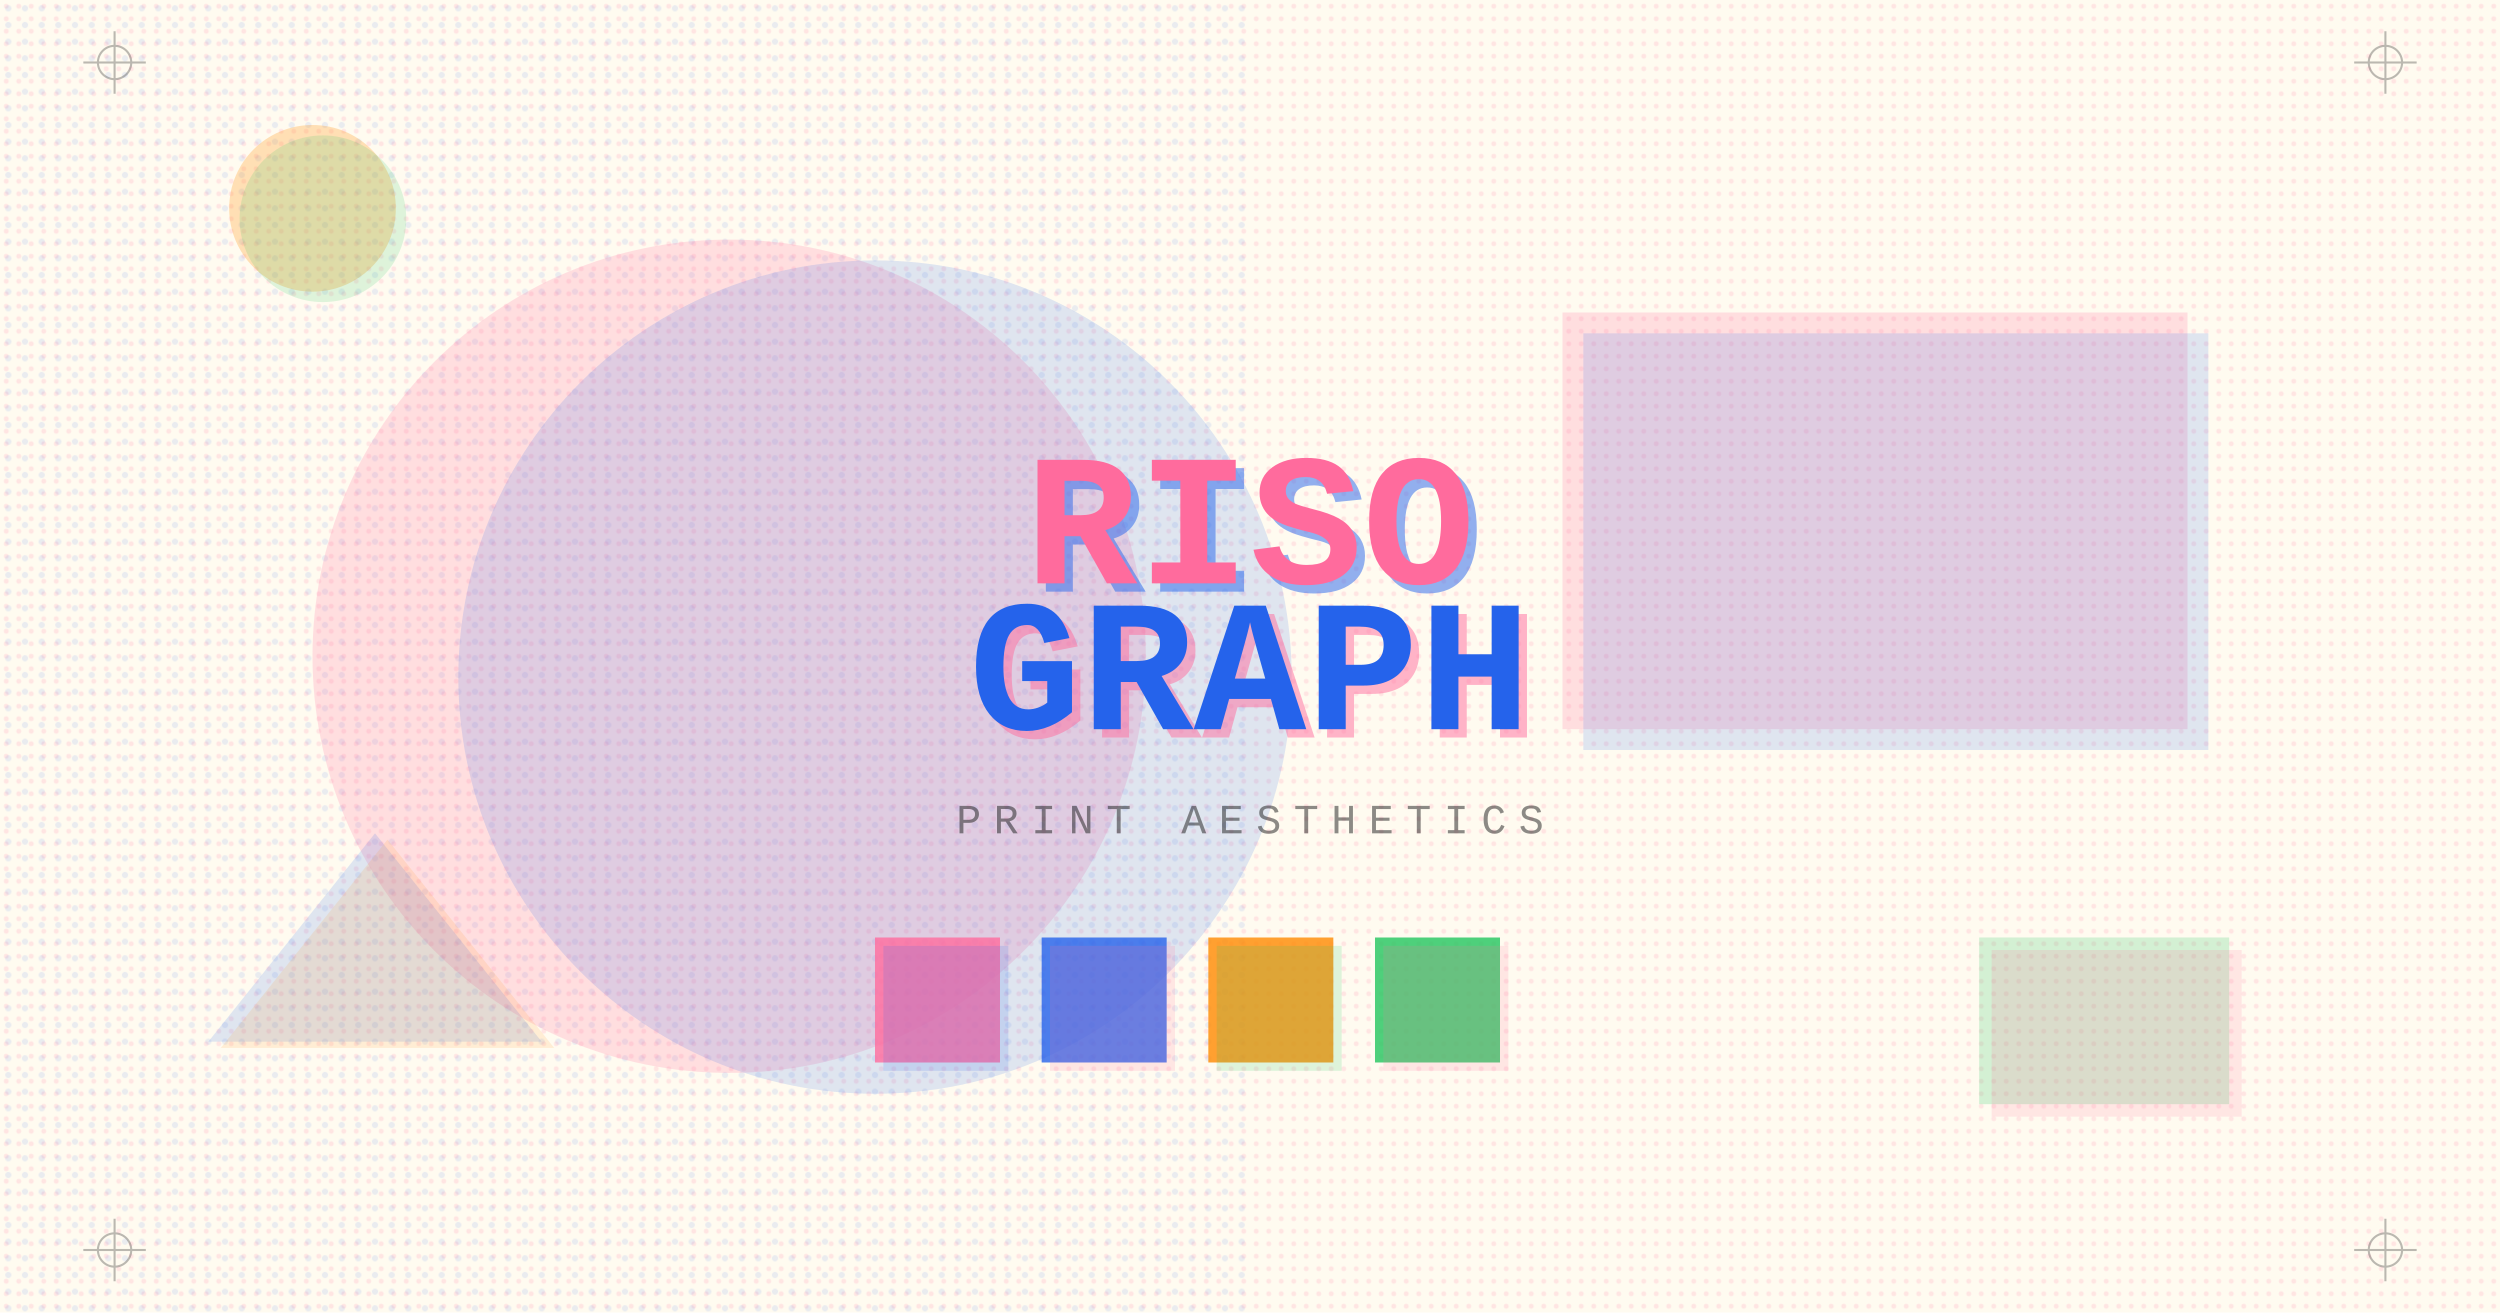
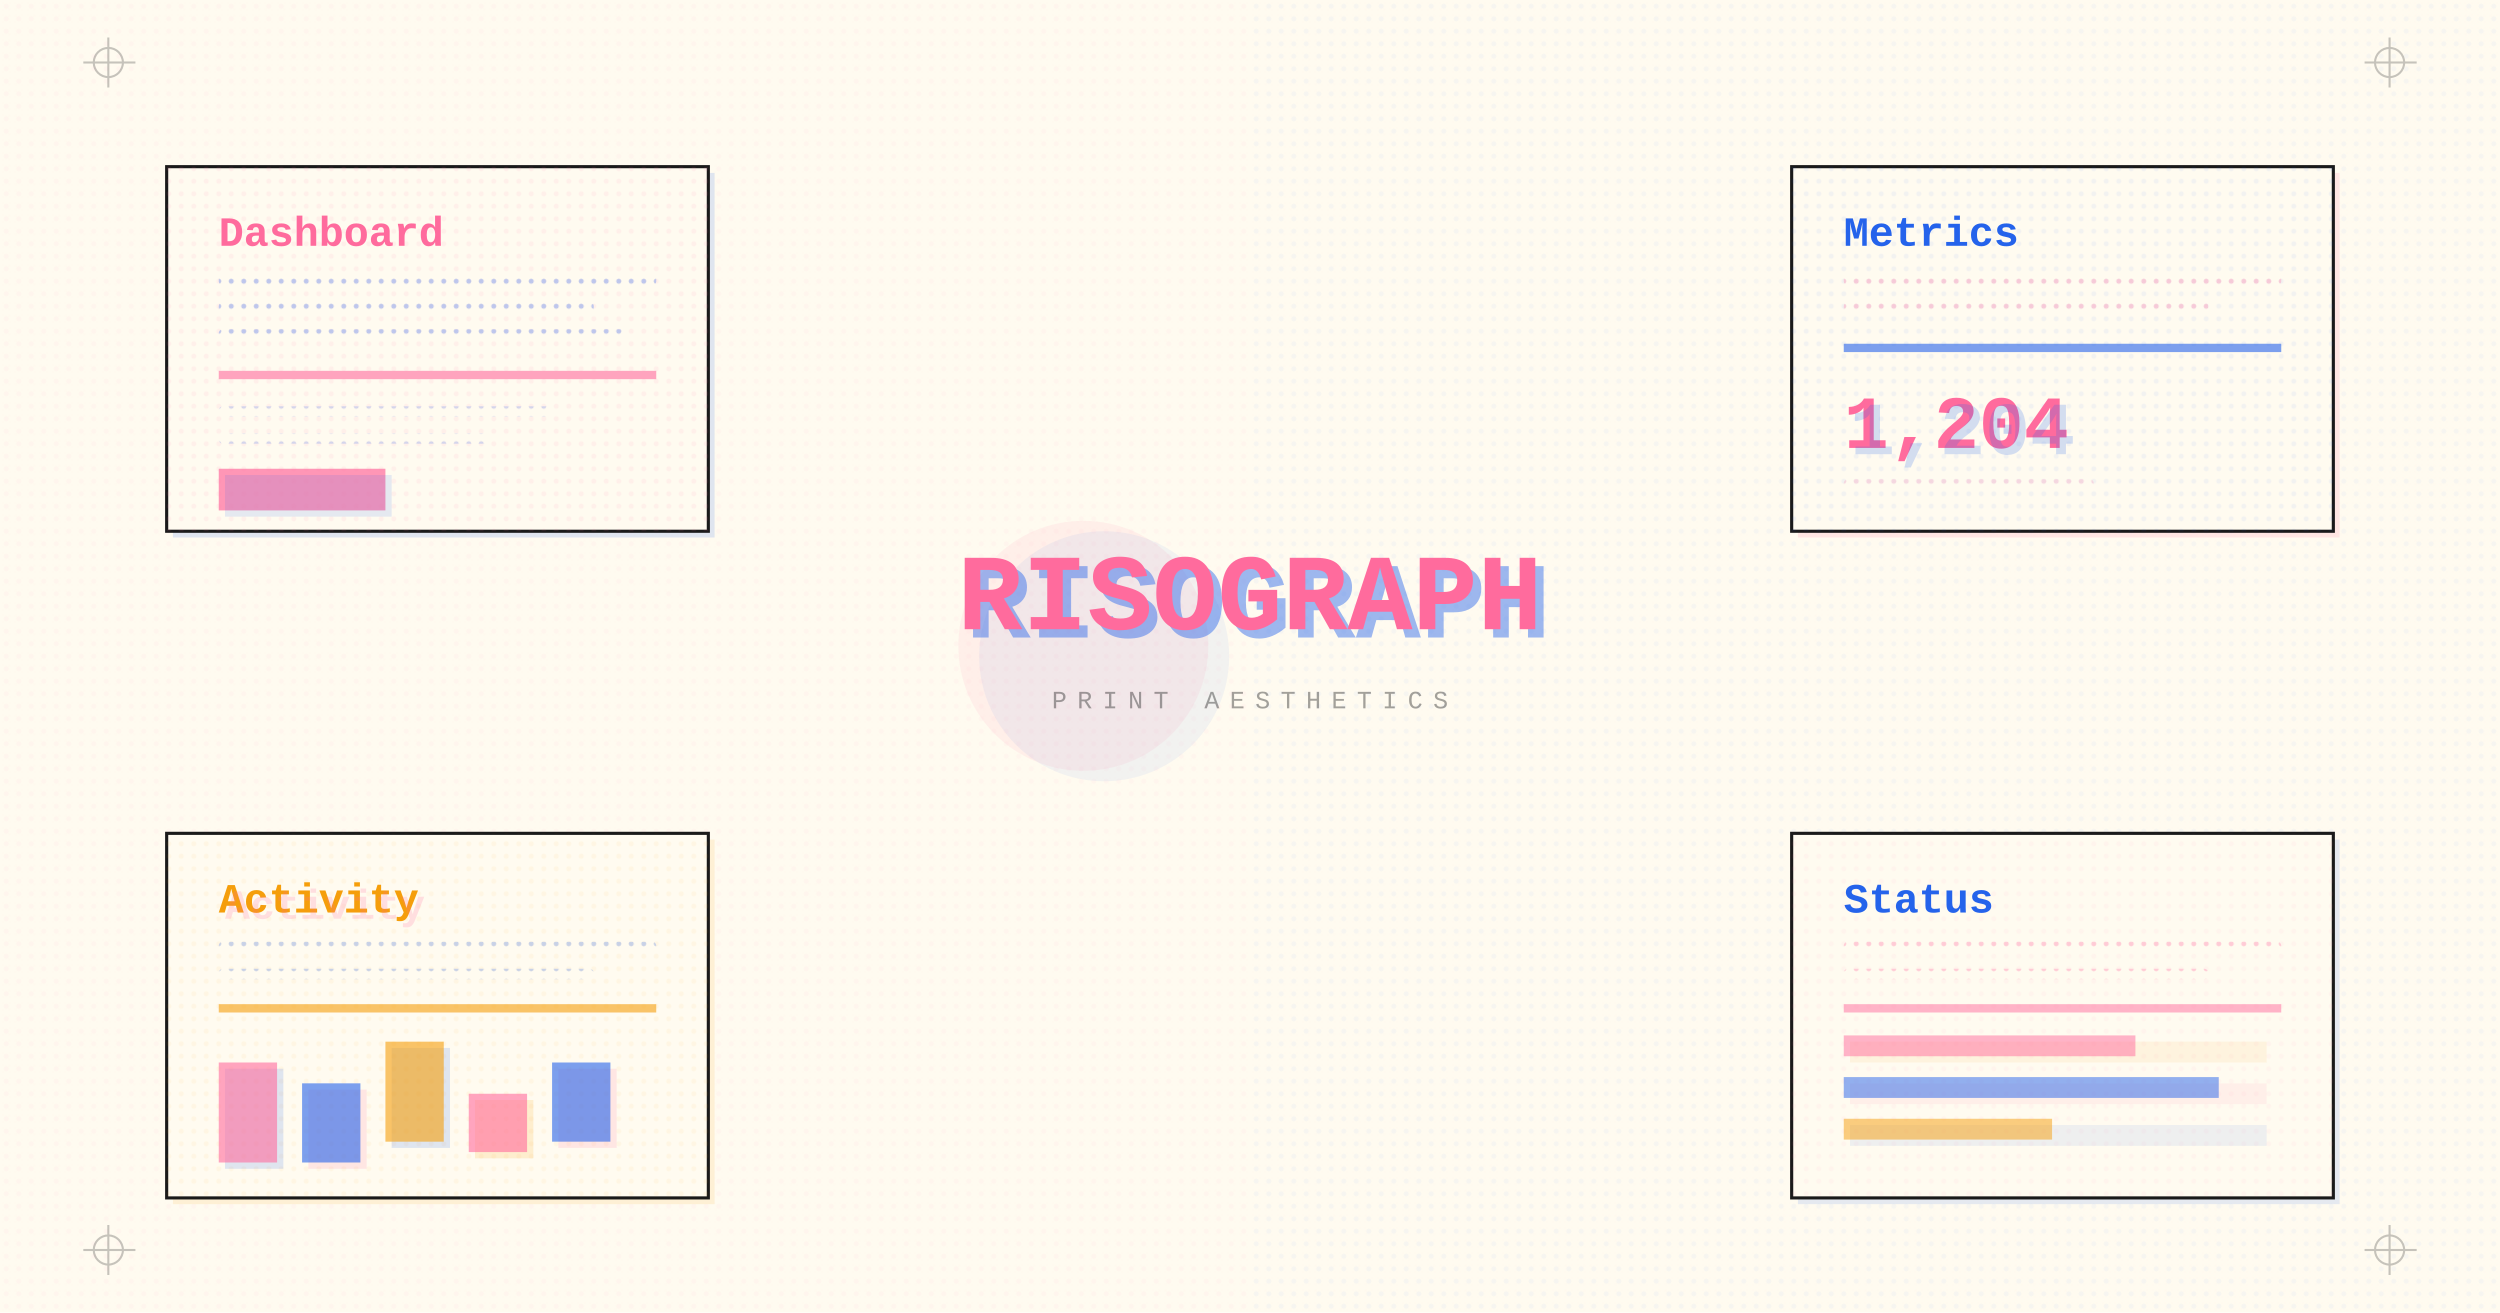
- <svg xmlns="http://www.w3.org/2000/svg" width="1200" height="630" viewBox="0 0 1200 630" fill="none">
+ <svg xmlns="http://www.w3.org/2000/svg" viewBox="0 0 1200 630">
  <defs>
-     <pattern id="risoHalftone" x="0" y="0" width="6" height="6" patternUnits="userSpaceOnUse">
-       <circle cx="3" cy="3" r="1.2" fill="#ff6b9d" opacity="0.15" />
+     <pattern id="halftonePink" width="6" height="6" patternUnits="userSpaceOnUse">
+       <circle cx="3" cy="3" r="1.2" fill="#ff6b9d" />
    </pattern>
-     <pattern id="risoHalftoneBlue" x="0" y="0" width="8" height="8" patternUnits="userSpaceOnUse">
-       <circle cx="4" cy="4" r="1.5" fill="#2563eb" opacity="0.1" />
+     <pattern id="halftoneBlue" width="6" height="6" patternUnits="userSpaceOnUse">
+       <circle cx="3" cy="3" r="1.2" fill="#2563eb" />
+     </pattern>
+     <pattern id="halftoneYellow" width="6" height="6" patternUnits="userSpaceOnUse">
+       <circle cx="3" cy="3" r="1.2" fill="#f59e0b" />
+     </pattern>
+     <pattern id="risoPaper" width="3" height="3" patternUnits="userSpaceOnUse">
+       <circle cx="1.5" cy="1.5" r="0.2" fill="#c4a882" opacity="0.08" />
    </pattern>
  </defs>
  <rect width="1200" height="630" fill="#fffbf0" />
-   <rect width="1200" height="630" fill="url(#risoHalftone)" />
-   <rect width="600" height="630" fill="url(#risoHalftoneBlue)" />
-   <circle cx="350" cy="315" r="200" fill="#ff6b9d" opacity="0.2" />
-   <circle cx="420" cy="325" r="200" fill="#2563eb" opacity="0.15" />
-   <rect x="750" y="150" width="300" height="200" fill="#ff6b9d" opacity="0.2" />
-   <rect x="760" y="160" width="300" height="200" fill="#2563eb" opacity="0.15" />
-   <circle cx="150" cy="100" r="40" fill="#ff8a00" opacity="0.25" />
-   <circle cx="155" cy="105" r="40" fill="#22c55e" opacity="0.15" />
-   <rect x="950" y="450" width="120" height="80" fill="#22c55e" opacity="0.2" />
-   <rect x="956" y="456" width="120" height="80" fill="#ff6b9d" opacity="0.15" />
-   <polygon points="100,500 180,400 260,500" fill="#2563eb" opacity="0.15" />
-   <polygon points="106,503 186,403 266,503" fill="#ff8a00" opacity="0.12" />
-   <g stroke="#1a1a1a" stroke-width="1" opacity="0.3">
-     <line x1="40" y1="30" x2="70" y2="30" />
-     <line x1="55" y1="15" x2="55" y2="45" />
-     <circle cx="55" cy="30" r="8" fill="none" />
-     <line x1="1130" y1="30" x2="1160" y2="30" />
-     <line x1="1145" y1="15" x2="1145" y2="45" />
-     <circle cx="1145" cy="30" r="8" fill="none" />
-     <line x1="40" y1="600" x2="70" y2="600" />
-     <line x1="55" y1="585" x2="55" y2="615" />
-     <circle cx="55" cy="600" r="8" fill="none" />
-     <line x1="1130" y1="600" x2="1160" y2="600" />
-     <line x1="1145" y1="585" x2="1145" y2="615" />
-     <circle cx="1145" cy="600" r="8" fill="none" />
+   <rect width="1200" height="630" fill="url(#risoPaper)" />
+   <rect width="600" height="630" fill="url(#halftonePink)" opacity="0.04" />
+   <rect x="600" width="600" height="630" fill="url(#halftoneBlue)" opacity="0.04" />
+   <g stroke="#1a1a1a" stroke-width="1" opacity="0.25">
+     <line x1="40" y1="30" x2="65" y2="30" />
+     <line x1="52" y1="18" x2="52" y2="42" />
+     <circle cx="52" cy="30" r="7" fill="none" />
+     <line x1="1135" y1="30" x2="1160" y2="30" />
+     <line x1="1147" y1="18" x2="1147" y2="42" />
+     <circle cx="1147" cy="30" r="7" fill="none" />
+     <line x1="40" y1="600" x2="65" y2="600" />
+     <line x1="52" y1="588" x2="52" y2="612" />
+     <circle cx="52" cy="600" r="7" fill="none" />
+     <line x1="1135" y1="600" x2="1160" y2="600" />
+     <line x1="1147" y1="588" x2="1147" y2="612" />
+     <circle cx="1147" cy="600" r="7" fill="none" />
  </g>
-   <text x="604" y="284" font-family="ui-monospace, 'Courier New', monospace" font-size="90" font-weight="700" fill="#2563eb" text-anchor="middle" opacity="0.5">RISO</text>
-   <text x="600" y="280" font-family="ui-monospace, 'Courier New', monospace" font-size="90" font-weight="700" fill="#ff6b9d" text-anchor="middle">RISO</text>
-   <text x="604" y="354" font-family="ui-monospace, 'Courier New', monospace" font-size="90" font-weight="700" fill="#ff6b9d" text-anchor="middle" opacity="0.5">GRAPH</text>
-   <text x="600" y="350" font-family="ui-monospace, 'Courier New', monospace" font-size="90" font-weight="700" fill="#2563eb" text-anchor="middle">GRAPH</text>
-   <text x="600" y="400" font-family="ui-monospace, 'Courier New', monospace" font-size="20" fill="#1a1a1a" text-anchor="middle" opacity="0.5" letter-spacing="6">PRINT AESTHETICS</text>
-   <rect x="420" y="450" width="60" height="60" fill="#ff6b9d" opacity="0.8" />
-   <rect x="500" y="450" width="60" height="60" fill="#2563eb" opacity="0.8" />
-   <rect x="580" y="450" width="60" height="60" fill="#ff8a00" opacity="0.8" />
-   <rect x="660" y="450" width="60" height="60" fill="#22c55e" opacity="0.8" />
-   <rect x="424" y="454" width="60" height="60" fill="#2563eb" opacity="0.15" />
-   <rect x="504" y="454" width="60" height="60" fill="#ff6b9d" opacity="0.15" />
-   <rect x="584" y="454" width="60" height="60" fill="#22c55e" opacity="0.15" />
-   <rect x="664" y="454" width="60" height="60" fill="#ff6b9d" opacity="0.15" />
+   <rect x="83" y="83" width="260" height="175" fill="#2563eb" opacity="0.15" />
+   <rect x="80" y="80" width="260" height="175" fill="#fffbf0" stroke="#1a1a1a" stroke-width="1.5" />
+   <rect x="80" y="80" width="260" height="175" fill="url(#halftonePink)" opacity="0.08" />
+   <text x="105" y="118" font-family="ui-monospace, 'Courier New', monospace" font-size="20" font-weight="700" fill="#ff6b9d">Dashboard</text>
+   <rect x="105" y="132" width="210" height="5" rx="2" fill="url(#halftoneBlue)" opacity="0.3" />
+   <rect x="105" y="145" width="180" height="5" rx="2" fill="url(#halftoneBlue)" opacity="0.3" />
+   <rect x="105" y="158" width="195" height="5" rx="2" fill="url(#halftoneBlue)" opacity="0.3" />
+   <rect x="105" y="178" width="210" height="4" fill="#ff6b9d" opacity="0.6" />
+   <rect x="105" y="195" width="160" height="5" rx="2" fill="url(#halftoneBlue)" opacity="0.2" />
+   <rect x="105" y="208" width="130" height="5" rx="2" fill="url(#halftoneBlue)" opacity="0.2" />
+   <rect x="105" y="225" width="80" height="20" fill="#ff6b9d" opacity="0.7" />
+   <rect x="108" y="228" width="80" height="20" fill="#2563eb" opacity="0.12" />
+   <rect x="863" y="83" width="260" height="175" fill="#ff6b9d" opacity="0.15" />
+   <rect x="860" y="80" width="260" height="175" fill="#fffbf0" stroke="#1a1a1a" stroke-width="1.5" />
+   <rect x="860" y="80" width="260" height="175" fill="url(#halftoneBlue)" opacity="0.06" />
+   <text x="885" y="118" font-family="ui-monospace, 'Courier New', monospace" font-size="20" font-weight="700" fill="#2563eb">Metrics</text>
+   <rect x="885" y="132" width="210" height="5" rx="2" fill="url(#halftonePink)" opacity="0.3" />
+   <rect x="885" y="145" width="175" height="5" rx="2" fill="url(#halftonePink)" opacity="0.3" />
+   <rect x="885" y="165" width="210" height="4" fill="#2563eb" opacity="0.6" />
+   <text x="885" y="215" font-family="ui-monospace, 'Courier New', monospace" font-size="36" font-weight="700" fill="#ff6b9d">1,204</text>
+   <text x="888" y="218" font-family="ui-monospace, 'Courier New', monospace" font-size="36" font-weight="700" fill="#2563eb" opacity="0.2">1,204</text>
+   <rect x="885" y="230" width="120" height="5" rx="2" fill="url(#halftonePink)" opacity="0.2" />
+   <rect x="83" y="403" width="260" height="175" fill="#f59e0b" opacity="0.12" />
+   <rect x="80" y="400" width="260" height="175" fill="#fffbf0" stroke="#1a1a1a" stroke-width="1.5" />
+   <rect x="80" y="400" width="260" height="175" fill="url(#halftoneYellow)" opacity="0.06" />
+   <text x="105" y="438" font-family="ui-monospace, 'Courier New', monospace" font-size="20" font-weight="700" fill="#f59e0b">Activity</text>
+   <text x="108" y="441" font-family="ui-monospace, 'Courier New', monospace" font-size="20" font-weight="700" fill="#ff6b9d" opacity="0.2">Activity</text>
+   <rect x="105" y="452" width="210" height="5" rx="2" fill="url(#halftoneBlue)" opacity="0.25" />
+   <rect x="105" y="465" width="180" height="5" rx="2" fill="url(#halftoneBlue)" opacity="0.25" />
+   <rect x="105" y="482" width="210" height="4" fill="#f59e0b" opacity="0.6" />
+   <rect x="108" y="513" width="28" height="48" fill="#2563eb" opacity="0.15" />
+   <rect x="105" y="510" width="28" height="48" fill="#ff6b9d" opacity="0.6" />
+   <rect x="148" y="523" width="28" height="38" fill="#ff6b9d" opacity="0.15" />
+   <rect x="145" y="520" width="28" height="38" fill="#2563eb" opacity="0.6" />
+   <rect x="188" y="503" width="28" height="48" fill="#2563eb" opacity="0.15" />
+   <rect x="185" y="500" width="28" height="48" fill="#f59e0b" opacity="0.6" />
+   <rect x="228" y="528" width="28" height="28" fill="#f59e0b" opacity="0.15" />
+   <rect x="225" y="525" width="28" height="28" fill="#ff6b9d" opacity="0.6" />
+   <rect x="268" y="513" width="28" height="38" fill="#ff6b9d" opacity="0.15" />
+   <rect x="265" y="510" width="28" height="38" fill="#2563eb" opacity="0.6" />
+   <rect x="863" y="403" width="260" height="175" fill="#2563eb" opacity="0.12" />
+   <rect x="860" y="400" width="260" height="175" fill="#fffbf0" stroke="#1a1a1a" stroke-width="1.5" />
+   <rect x="860" y="400" width="260" height="175" fill="url(#halftonePink)" opacity="0.05" />
+   <text x="885" y="438" font-family="ui-monospace, 'Courier New', monospace" font-size="20" font-weight="700" fill="#2563eb">Status</text>
+   <rect x="885" y="452" width="210" height="5" rx="2" fill="url(#halftonePink)" opacity="0.3" />
+   <rect x="885" y="465" width="175" height="5" rx="2" fill="url(#halftonePink)" opacity="0.3" />
+   <rect x="885" y="482" width="210" height="4" fill="#ff6b9d" opacity="0.5" />
+   <rect x="888" y="500" width="200" height="10" fill="#f59e0b" opacity="0.08" />
+   <rect x="885" y="497" width="140" height="10" fill="#ff6b9d" opacity="0.5" />
+   <rect x="888" y="520" width="200" height="10" fill="#ff6b9d" opacity="0.08" />
+   <rect x="885" y="517" width="180" height="10" fill="#2563eb" opacity="0.5" />
+   <rect x="888" y="540" width="200" height="10" fill="#2563eb" opacity="0.08" />
+   <rect x="885" y="537" width="100" height="10" fill="#f59e0b" opacity="0.5" />
+   <circle cx="520" cy="310" r="60" fill="#ff6b9d" opacity="0.08" />
+   <circle cx="530" cy="315" r="60" fill="#2563eb" opacity="0.06" />
+   <text x="604" y="306" font-family="ui-monospace, 'Courier New', monospace" font-size="52" font-weight="700" fill="#2563eb" text-anchor="middle" opacity="0.45">RISOGRAPH</text>
+   <text x="600" y="302" font-family="ui-monospace, 'Courier New', monospace" font-size="52" font-weight="700" fill="#ff6b9d" text-anchor="middle">RISOGRAPH</text>
+   <text x="600" y="340" font-family="ui-monospace, 'Courier New', monospace" font-size="12" fill="#1a1a1a" text-anchor="middle" opacity="0.4" letter-spacing="5">PRINT AESTHETICS</text>
</svg>
